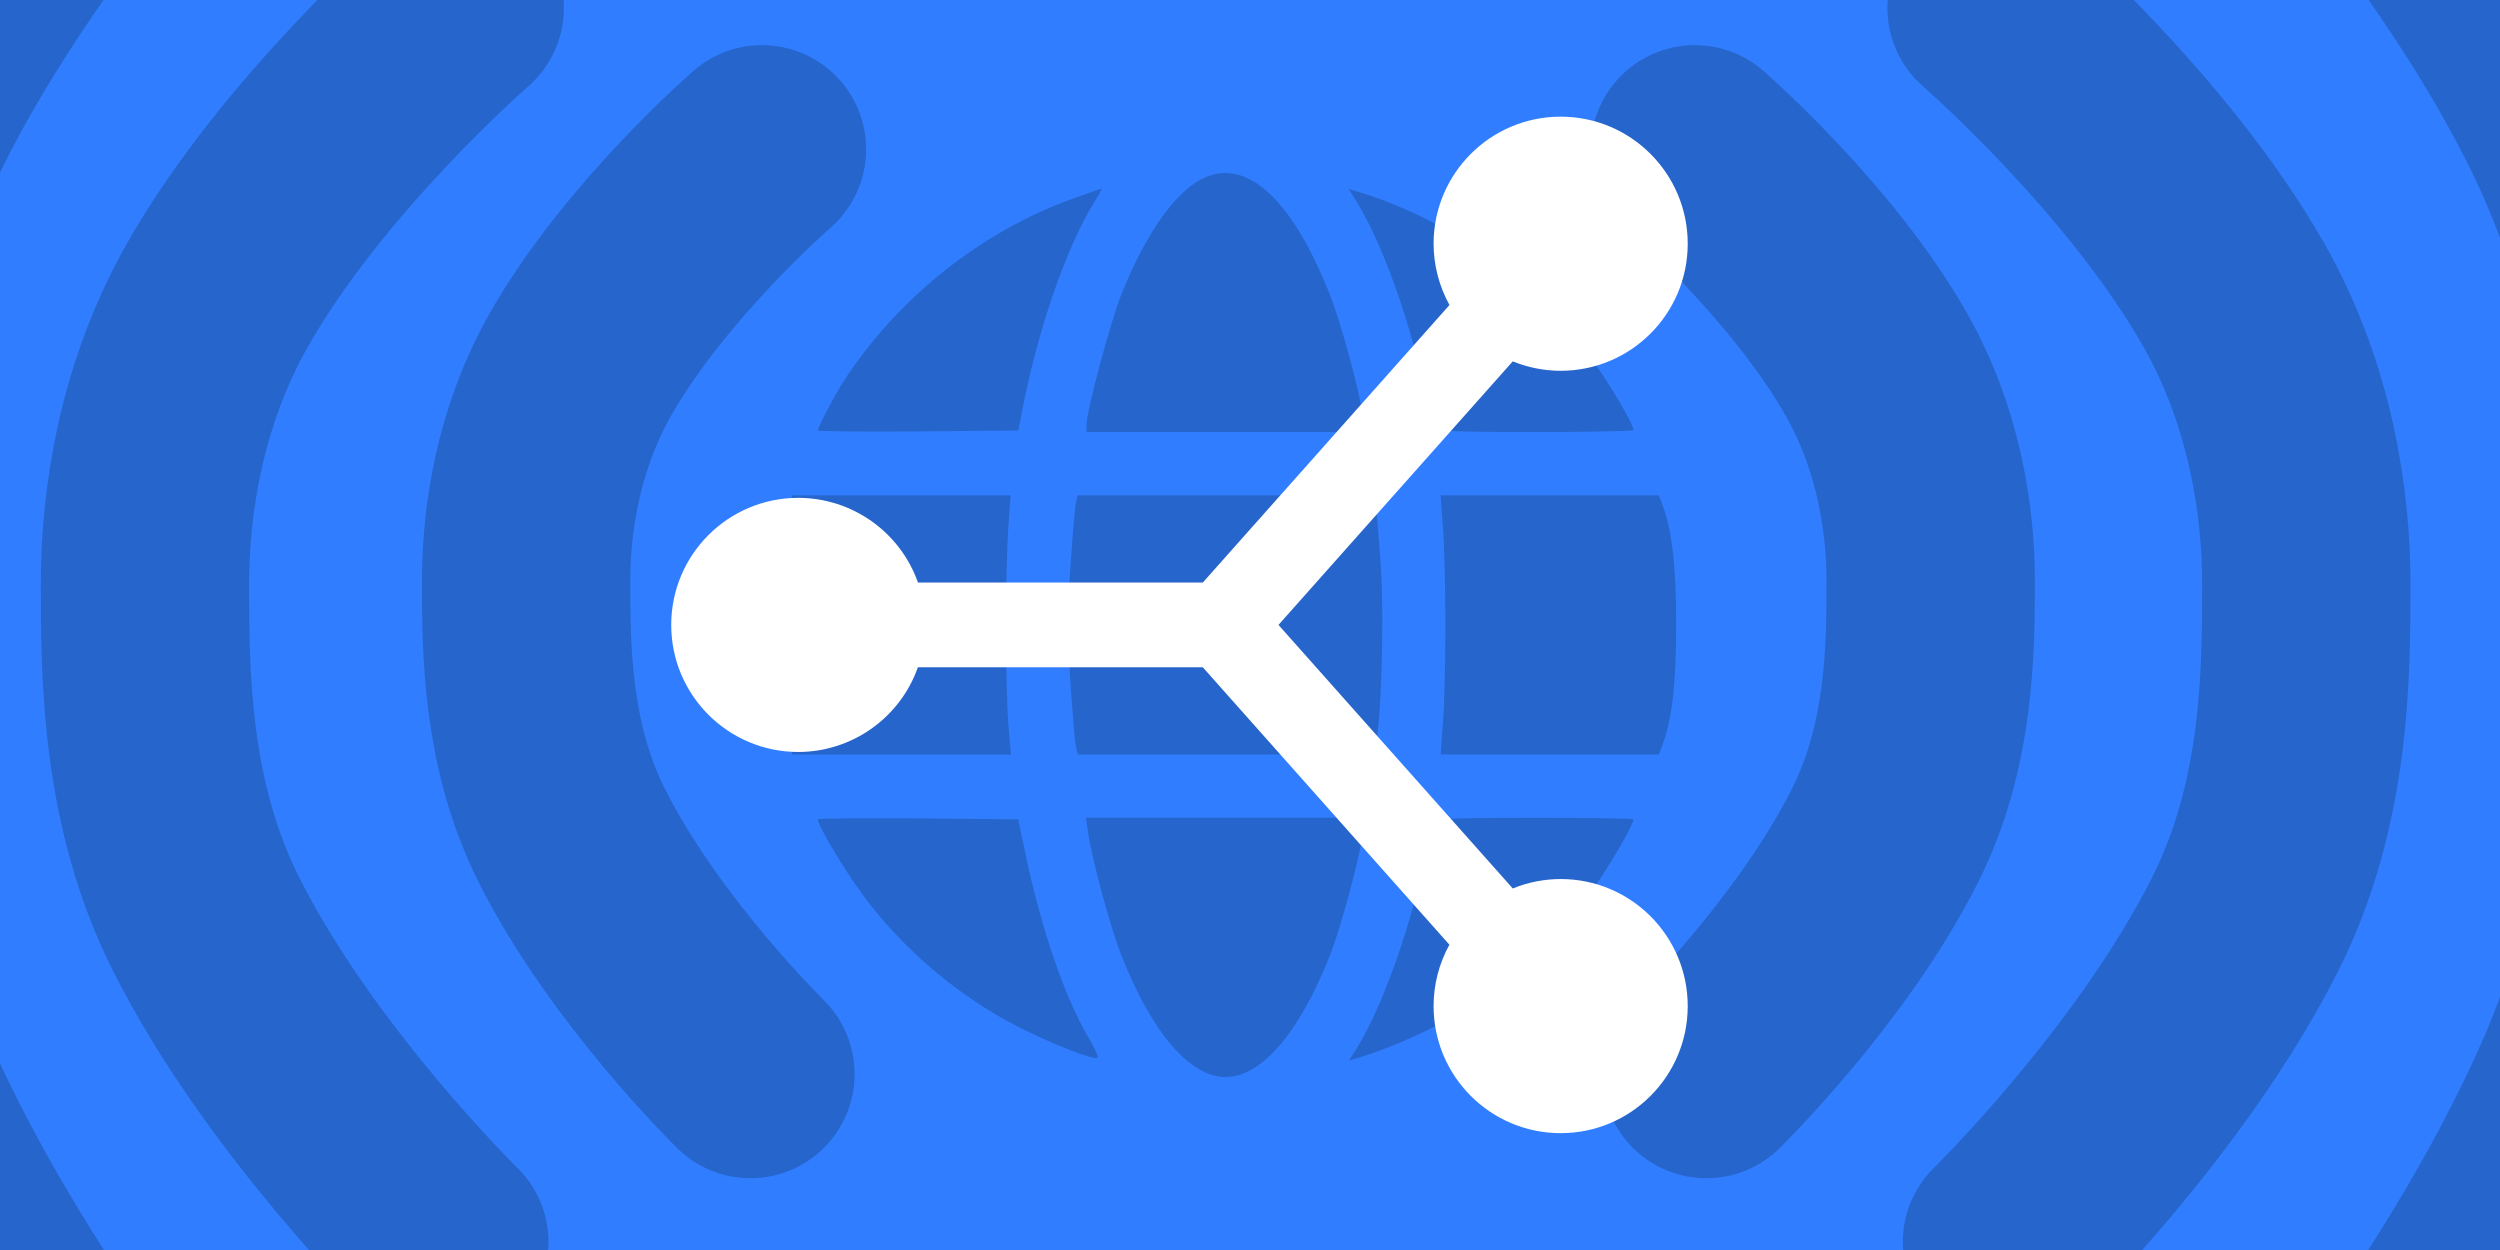
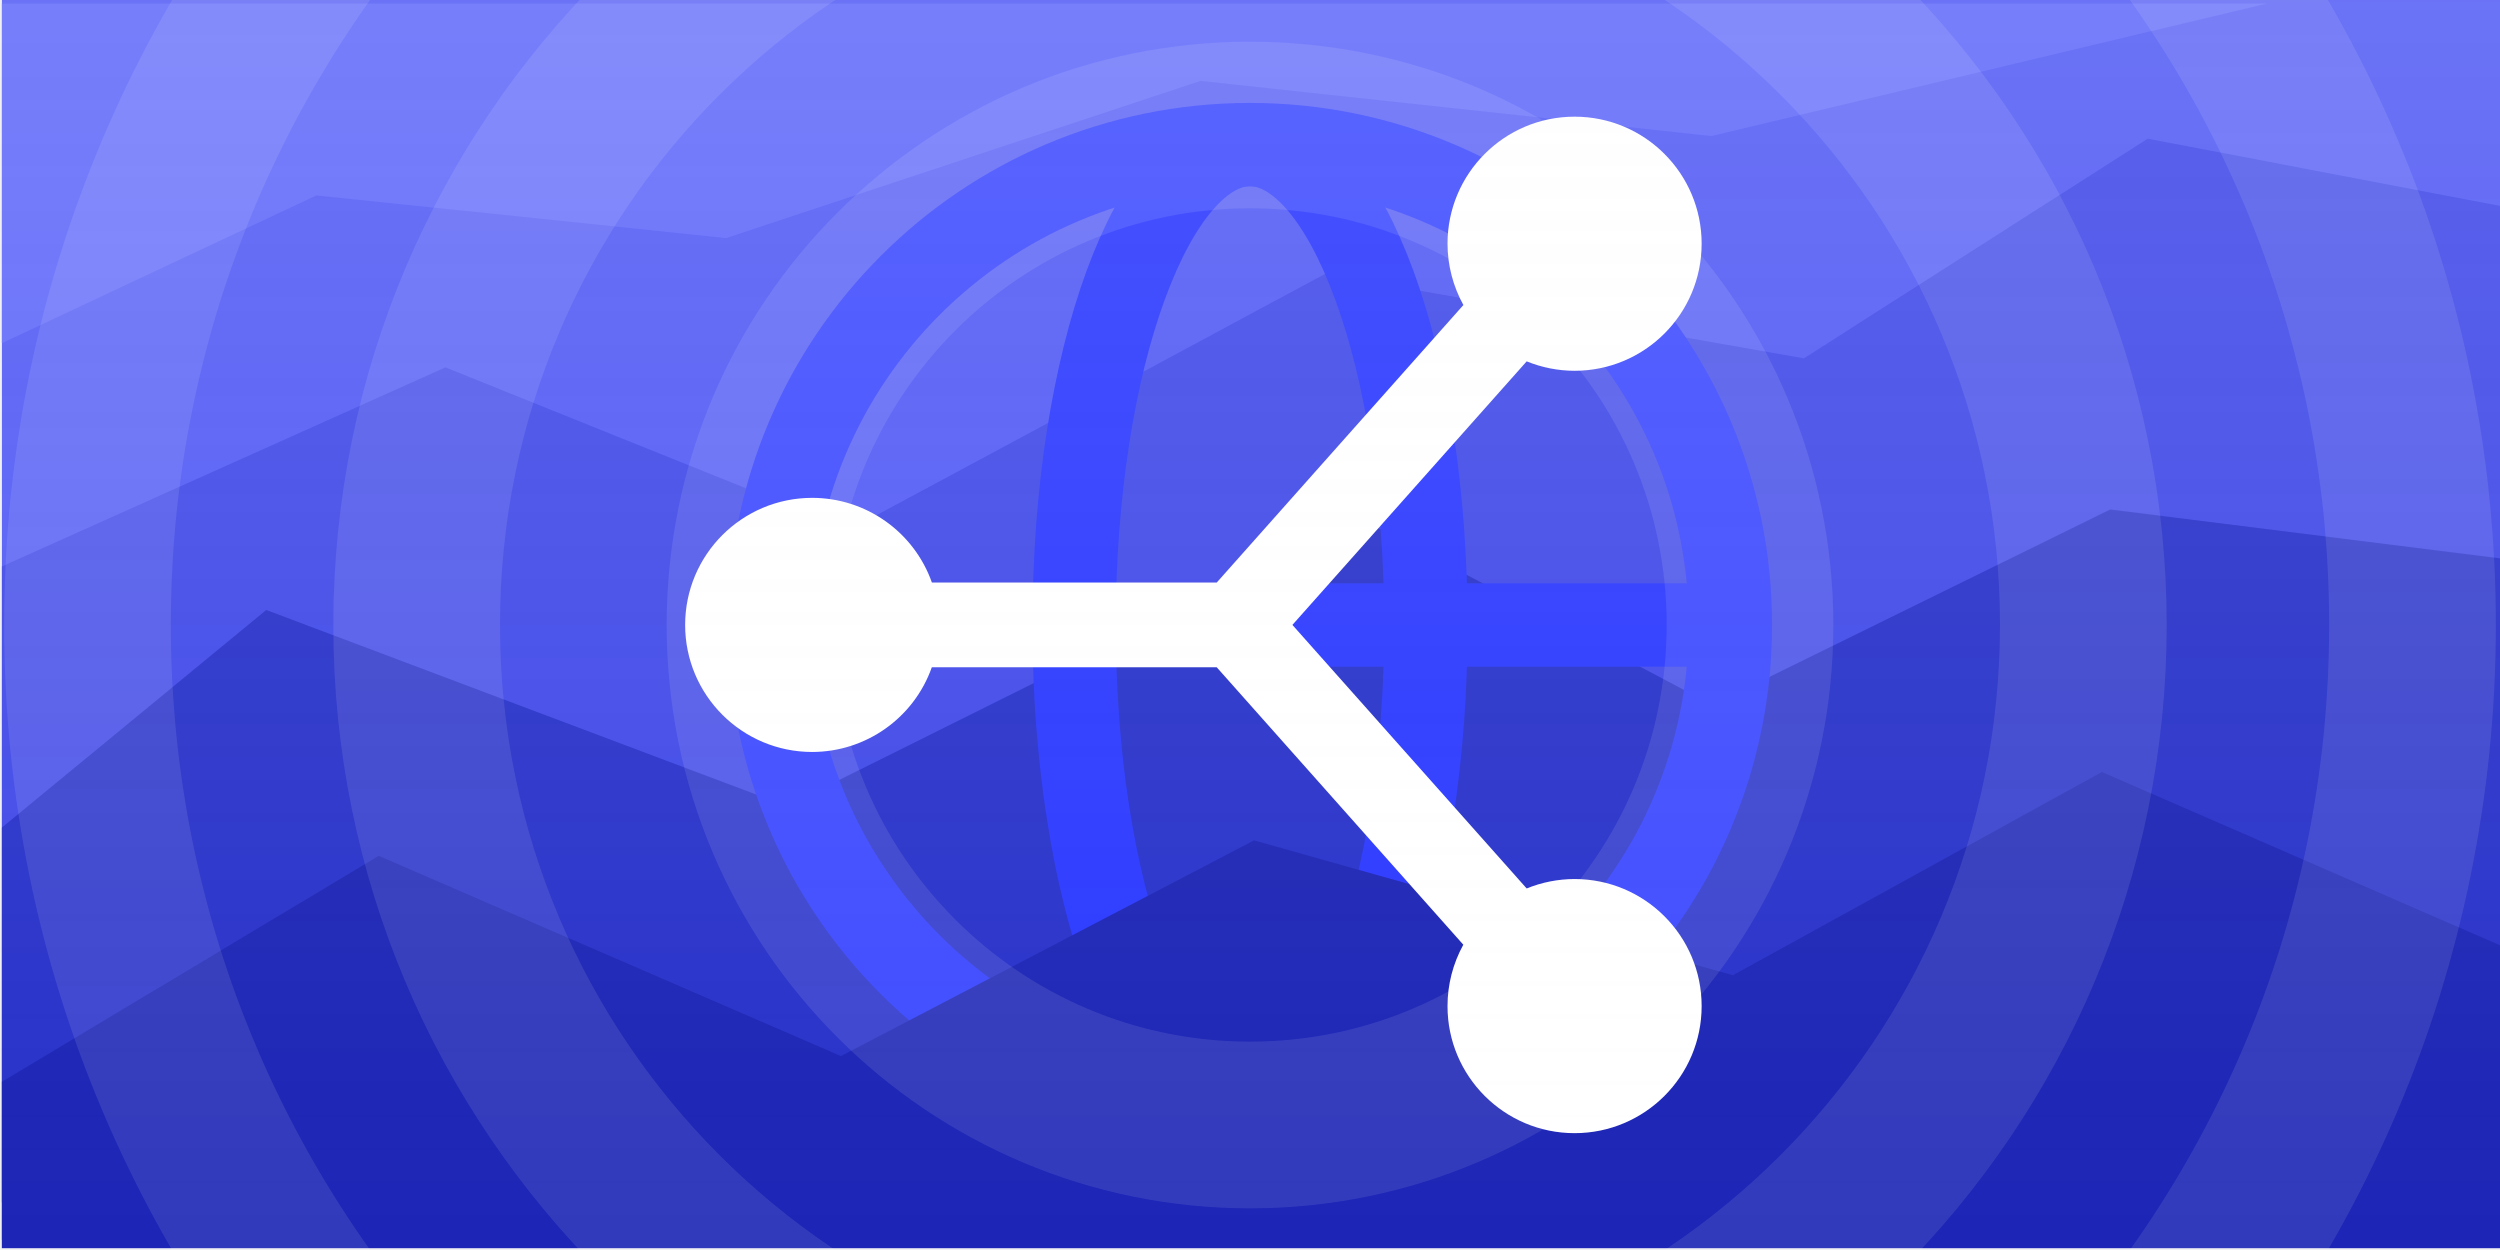
- <svg xmlns="http://www.w3.org/2000/svg" version="1.1" width="600" height="300" viewBox="70,100,600,300">
-   <g transform="translate(64.15531,100)">
-     <g data-paper-data="{&quot;isPaintingLayer&quot;:true}" fill-rule="nonzero" stroke-linejoin="miter" stroke-miterlimit="10" stroke-dasharray="" stroke-dashoffset="0" style="">
-       <path d="M-14.571,322.608v-331.144h634.146v331.144z" fill="#307eff" stroke="none" stroke-width="0" stroke-linecap="butt" />
-       <path d="M412.604,35.832c0,0 28.002,24.316 43.487,51.487c10.382,18.217 13.114,37.717 13.114,52.032c0,16.036 -0.008,39.516 -11.035,61.348c-15.205,30.105 -42.794,57.077 -42.794,57.077" data-paper-data="{&quot;index&quot;:null}" fill="none" stroke="#2665cc" stroke-width="50" stroke-linecap="round" />
-       <path d="M324.738,70.002c2.732,6.679 7.284,23.37 8.27,30.049l0.53,3.642h-33.461h-33.461v-1.896c0,-3.112 5.764,-24.66 8.345,-31.11c5.309,-13.354 11.758,-22.99 18.057,-27.012c10.776,-6.829 22.234,2.732 31.719,26.327z" fill="#2665cc" stroke="none" stroke-width="1" stroke-linecap="butt" />
-       <path d="M270.254,45.271c0.15,0 -0.685,1.441 -1.746,3.187c-6.904,11.077 -13.884,31.565 -17.602,51.443l-0.681,3.413l-24.051,0.23c-13.203,0.075 -24.055,0 -24.055,-0.23c0,-0.76 3.872,-8.12 5.919,-11.382c13.053,-20.333 33.461,-36.573 55.845,-44.463c3.413,-1.215 6.22,-2.201 6.37,-2.197z" fill="#2665cc" stroke="none" stroke-width="1" stroke-linecap="butt" />
-       <path d="M329.516,45.346l3.262,0.986c21.248,6.754 40.441,20.337 54.024,38.394c4.553,6.069 11.077,16.917 11.077,18.512c0,0.226 -10.772,0.455 -23.9,0.455c-18.512,0 -23.975,-0.226 -24.205,-0.986c-0.226,-0.455 -1.211,-5.162 -2.352,-10.396c-3.341,-15.86 -10.091,-34.451 -15.935,-43.782z" fill="#2665cc" stroke="none" stroke-width="1" stroke-linecap="butt" />
-       <path d="M196.048,118.872h26.177h26.177l-0.53,7.36c-0.76,9.636 -0.76,38.845 0,47.8l0.606,7.055h-26.252h-26.177l-0.76,-1.896c-2.427,-6.374 -3.413,-14.874 -3.413,-29.213c0,-14.339 0.99,-22.914 3.492,-29.364z" fill="#2665cc" stroke="none" stroke-width="1" stroke-linecap="butt" />
-       <path d="M264.49,118.868h35.508h35.512l0.38,1.671c0.305,0.986 0.835,7.965 1.366,15.63c0.835,13.049 0.075,37.709 -1.366,43.172l-0.38,1.746h-35.512h-35.508l-0.38,-1.746c-0.305,-0.911 -0.835,-7.89 -1.366,-15.555c-0.681,-10.622 -0.681,-16.996 0,-27.693c0.53,-7.589 1.061,-14.569 1.366,-15.555z" fill="#2665cc" stroke="none" stroke-width="1" stroke-linecap="butt" />
-       <path d="M351.595,118.868h26.177h26.177l0.685,1.746c2.506,6.449 3.492,15.024 3.492,29.364c0,14.339 -0.986,22.914 -3.492,29.364l-0.685,1.746h-26.177h-26.177l0.53,-7.435c0.38,-4.022 0.606,-14.723 0.606,-23.675c0,-8.955 -0.226,-19.652 -0.606,-23.75z" fill="#2665cc" stroke="none" stroke-width="1" stroke-linecap="butt" />
-       <path d="M226.171,196.416l24.051,0.226l1.746,8.345c3.717,17.756 9.41,34.372 15.024,43.857c1.516,2.506 2.502,4.703 2.276,5.008c-0.756,0.681 -10.167,-2.957 -18.967,-7.36c-15.476,-7.894 -29.819,-20.412 -39.53,-34.752c-4.098,-5.994 -8.65,-13.884 -8.65,-15.099c0,-0.23 10.848,-0.305 24.051,-0.226z" fill="#2665cc" stroke="none" stroke-width="1" stroke-linecap="butt" />
-       <path d="M266.462,196.262h33.536h33.536l-0.53,3.567c-0.907,6.374 -5.459,23.14 -7.965,29.439c-7.36,18.666 -16.465,29.213 -25.04,29.213c-8.575,0 -17.681,-10.547 -25.04,-29.213c-2.502,-6.295 -7.055,-23.065 -7.965,-29.439z" fill="#2665cc" stroke="none" stroke-width="1" stroke-linecap="butt" />
-       <path d="M373.983,196.266c13.128,0 23.9,0.154 23.9,0.38c0,1.14 -4.553,9.106 -8.421,14.874c-7.819,11.457 -19.577,22.835 -31.49,30.425c-6.754,4.323 -17.075,9.106 -25.116,11.608l-3.262,0.986l1.972,-3.112c5.764,-9.335 12.518,-27.923 15.856,-43.782c1.136,-5.234 2.126,-9.941 2.352,-10.471c0.23,-0.685 5.689,-0.911 24.209,-0.907z" fill="#2665cc" stroke="none" stroke-width="1" stroke-linecap="butt" />
-       <path d="M185.945,257.775c0,0 -27.589,-26.972 -42.794,-57.077c-11.027,-21.832 -11.035,-45.312 -11.035,-61.348c0,-14.315 2.732,-33.815 13.114,-52.032c15.485,-27.171 43.487,-51.487 43.487,-51.487" fill="none" stroke="#2665cc" stroke-width="50" stroke-linecap="round" />
-       <path d="M112.479,298.095c0,0 -36.819,-35.995 -57.111,-76.171c-14.716,-29.136 -14.727,-60.47 -14.727,-81.87c0,-19.104 3.646,-45.127 17.501,-69.438c20.665,-36.26 58.035,-68.71 58.035,-68.71" fill="none" stroke="#2665cc" stroke-width="50" stroke-linecap="round" />
-       <path d="M483.822,1.905c0,0 37.37,32.45 58.035,68.71c13.855,24.311 17.501,50.334 17.501,69.438c0,21.4 -0.011,52.735 -14.727,81.87c-20.292,40.176 -57.111,76.171 -57.111,76.171" data-paper-data="{&quot;index&quot;:null}" fill="none" stroke="#2665cc" stroke-width="50" stroke-linecap="round" />
-       <path d="M55.477,375c0,0 -48.502,-54.687 -75.233,-115.726c-19.385,-44.266 -19.4,-91.872 -19.4,-124.386c0,-29.024 4.803,-68.561 23.054,-105.496c27.223,-55.09 76.451,-104.392 76.451,-104.392" fill="none" stroke="#2665cc" stroke-width="50" stroke-linecap="round" />
-       <path d="M544.655,-75c0,0 49.228,49.302 76.451,104.392c18.252,36.935 23.054,76.472 23.054,105.496c0,32.513 -0.014,80.12 -19.4,124.386c-26.731,61.039 -75.233,115.726 -75.233,115.726" data-paper-data="{&quot;index&quot;:null}" fill="none" stroke="#2665cc" stroke-width="50" stroke-linecap="round" />
-       <path d="M410.897,58.493c0,16.842 -13.653,30.495 -30.495,30.495c-3.942,-0.004 -7.846,-0.773 -11.495,-2.263l-56.225,63.253l56.225,63.253c3.649,-1.49 7.553,-2.259 11.495,-2.263c16.842,0 30.495,13.653 30.495,30.495c0,16.842 -13.653,30.495 -30.495,30.495c-16.842,0 -30.495,-13.653 -30.495,-30.495c-0.001,-5.152 1.304,-10.22 3.792,-14.731l-59.183,-66.588h-68.375c-4.302,12.169 -15.8,20.312 -28.708,20.33c-16.842,0 -30.495,-13.653 -30.495,-30.495c0,-16.842 13.653,-30.495 30.495,-30.495c12.915,0.01 24.423,8.154 28.728,20.33h68.355l59.203,-66.608c-2.492,-4.504 -3.803,-9.564 -3.812,-14.711c0,-16.842 13.653,-30.495 30.495,-30.495c16.842,0 30.495,13.653 30.495,30.495z" fill="#ffffff" stroke="none" stroke-width="1" stroke-linecap="butt" />
+ <svg xmlns="http://www.w3.org/2000/svg" version="1.1" width="600" height="300" viewBox="0,0,600,300">
+   <defs>
+     <linearGradient x1="240" y1="26.364" x2="240" y2="333.636" gradientUnits="userSpaceOnUse" id="color-1">
+       <stop offset="0" stop-color="#fafafa" stop-opacity="0.153" />
+       <stop offset="1" stop-color="#fafafa" stop-opacity="0" />
+     </linearGradient>
+     <clipPath id="clip-1">
+       <path d="M-60,330v-300h600v300z" fill="none" stroke="none" stroke-width="1" stroke-linecap="butt" />
+     </clipPath>
+   </defs>
+   <g transform="translate(60,-30)">
+     <g clip-path="url(#clip-1)" stroke-miterlimit="10">
+       <path d="M-59.545,329.545v-300h600v300z" fill="#515af5" stroke="none" stroke-width="1" stroke-linecap="butt" />
+       <path d="M350.728,62.652l-122.594,-13.238l-113.852,37.719l-98.371,-10.223l-75.457,35.441v-81.484h543.527zM350.728,62.652" fill="#5f68fa" stroke="none" stroke-width="1" stroke-linecap="butt" />
+       <path d="M-59.545,327.545v-161.605l106.438,-47.773l96.934,38.996l114.141,-61.398l114.984,20.234l82.496,-52.719l85.008,16.223v248.043zM-59.545,327.545" fill="#3f48e8" stroke="none" stroke-width="1" stroke-linecap="butt" />
+       <path d="M-59.545,318.545v-89.93l63.438,-52.223l124.934,47.062l138.141,-68.766l83.984,44.5l95.496,-46.91l94.008,11.785v154.48zM-59.545,318.545" fill="#2630c9" stroke="none" stroke-width="1" stroke-linecap="butt" />
+       <path d="M124.703,180c0,-63.677 51.62,-115.297 115.297,-115.297c63.677,0 115.297,51.62 115.297,115.297c0,63.677 -51.62,115.297 -115.297,115.297c-63.677,0 -115.297,-51.62 -115.297,-115.297z" fill="none" stroke="#2937ff" stroke-width="20" stroke-linecap="butt" />
+       <path d="M197.788,180c0,-63.677 18.899,-115.297 42.212,-115.297c23.313,0 42.212,51.62 42.212,115.297c0,63.677 -18.899,115.297 -42.212,115.297c-23.313,0 -42.212,-51.62 -42.212,-115.297z" fill="none" stroke="#2937ff" stroke-width="20" stroke-linecap="butt" />
+       <path d="M126.173,180h227.653" fill="none" stroke="#2937ff" stroke-width="20" stroke-linecap="round" />
+       <path d="M-59.545,329.545v-39.93l90.438,-54.223l110.934,48.062l99.141,-51.766l114.93,32.367l88.551,-48.777l96.008,41.785v72.48zM-59.545,329.545" fill="#1b24b5" stroke="none" stroke-width="1" stroke-linecap="butt" />
+       <path d="M348.394,88.493c0,16.842 -13.653,30.495 -30.495,30.495c-3.942,-0.004 -7.846,-0.773 -11.495,-2.263l-56.225,63.253l56.225,63.253c3.649,-1.49 7.553,-2.259 11.495,-2.263c16.842,0 30.495,13.653 30.495,30.495c0,16.842 -13.653,30.495 -30.495,30.495c-16.842,0 -30.495,-13.653 -30.495,-30.495c-0.001,-5.152 1.304,-10.22 3.792,-14.731l-59.183,-66.588h-68.375c-4.302,12.169 -15.8,20.312 -28.708,20.33c-16.842,0 -30.495,-13.653 -30.495,-30.495c0,-16.842 13.653,-30.495 30.495,-30.495c12.915,0.01 24.423,8.154 28.728,20.33h68.355l59.203,-66.608c-2.492,-4.504 -3.803,-9.564 -3.812,-14.711c0,-16.842 13.653,-30.495 30.495,-30.495c16.842,0 30.495,13.653 30.495,30.495z" fill="#ffffff" stroke="none" stroke-width="1" stroke-linecap="butt" />
+       <path d="M120,180c0,-66.274 53.726,-120 120,-120c66.274,0 120,53.726 120,120c0,66.274 -53.726,120 -120,120c-66.274,0 -120,-53.726 -120,-120z" fill="none" stroke-opacity="0.1" stroke="#ffffff" stroke-width="40" stroke-linecap="butt" />
+       <path d="M40,180c0,-110.457 89.543,-200 200,-200c110.457,0 200,89.543 200,200c0,110.457 -89.543,200 -200,200c-110.457,0 -200,-89.543 -200,-200z" fill="none" stroke-opacity="0.1" stroke="#ffffff" stroke-width="40" stroke-linecap="butt" />
+       <path d="M-39,180c0,-154.087 124.913,-279 279,-279c154.087,0 279,124.913 279,279c0,154.087 -124.913,279 -279,279c-154.087,0 -279,-124.913 -279,-279z" fill="none" stroke-opacity="0.1" stroke="#ffffff" stroke-width="40" stroke-linecap="butt" />
+       <path d="M-119,180c0,-198.27 160.73,-359 359,-359c198.27,0 359,160.73 359,359c0,198.27 -160.73,359 -359,359c-198.27,0 -359,-160.73 -359,-359z" fill="none" stroke-opacity="0.1" stroke="#ffffff" stroke-width="40" stroke-linecap="butt" />
+       <path d="M-68.409,333.636v-307.273h616.818v307.273z" fill="url(#color-1)" stroke="none" stroke-width="0" stroke-linecap="butt" />
    </g>
  </g>
</svg>
